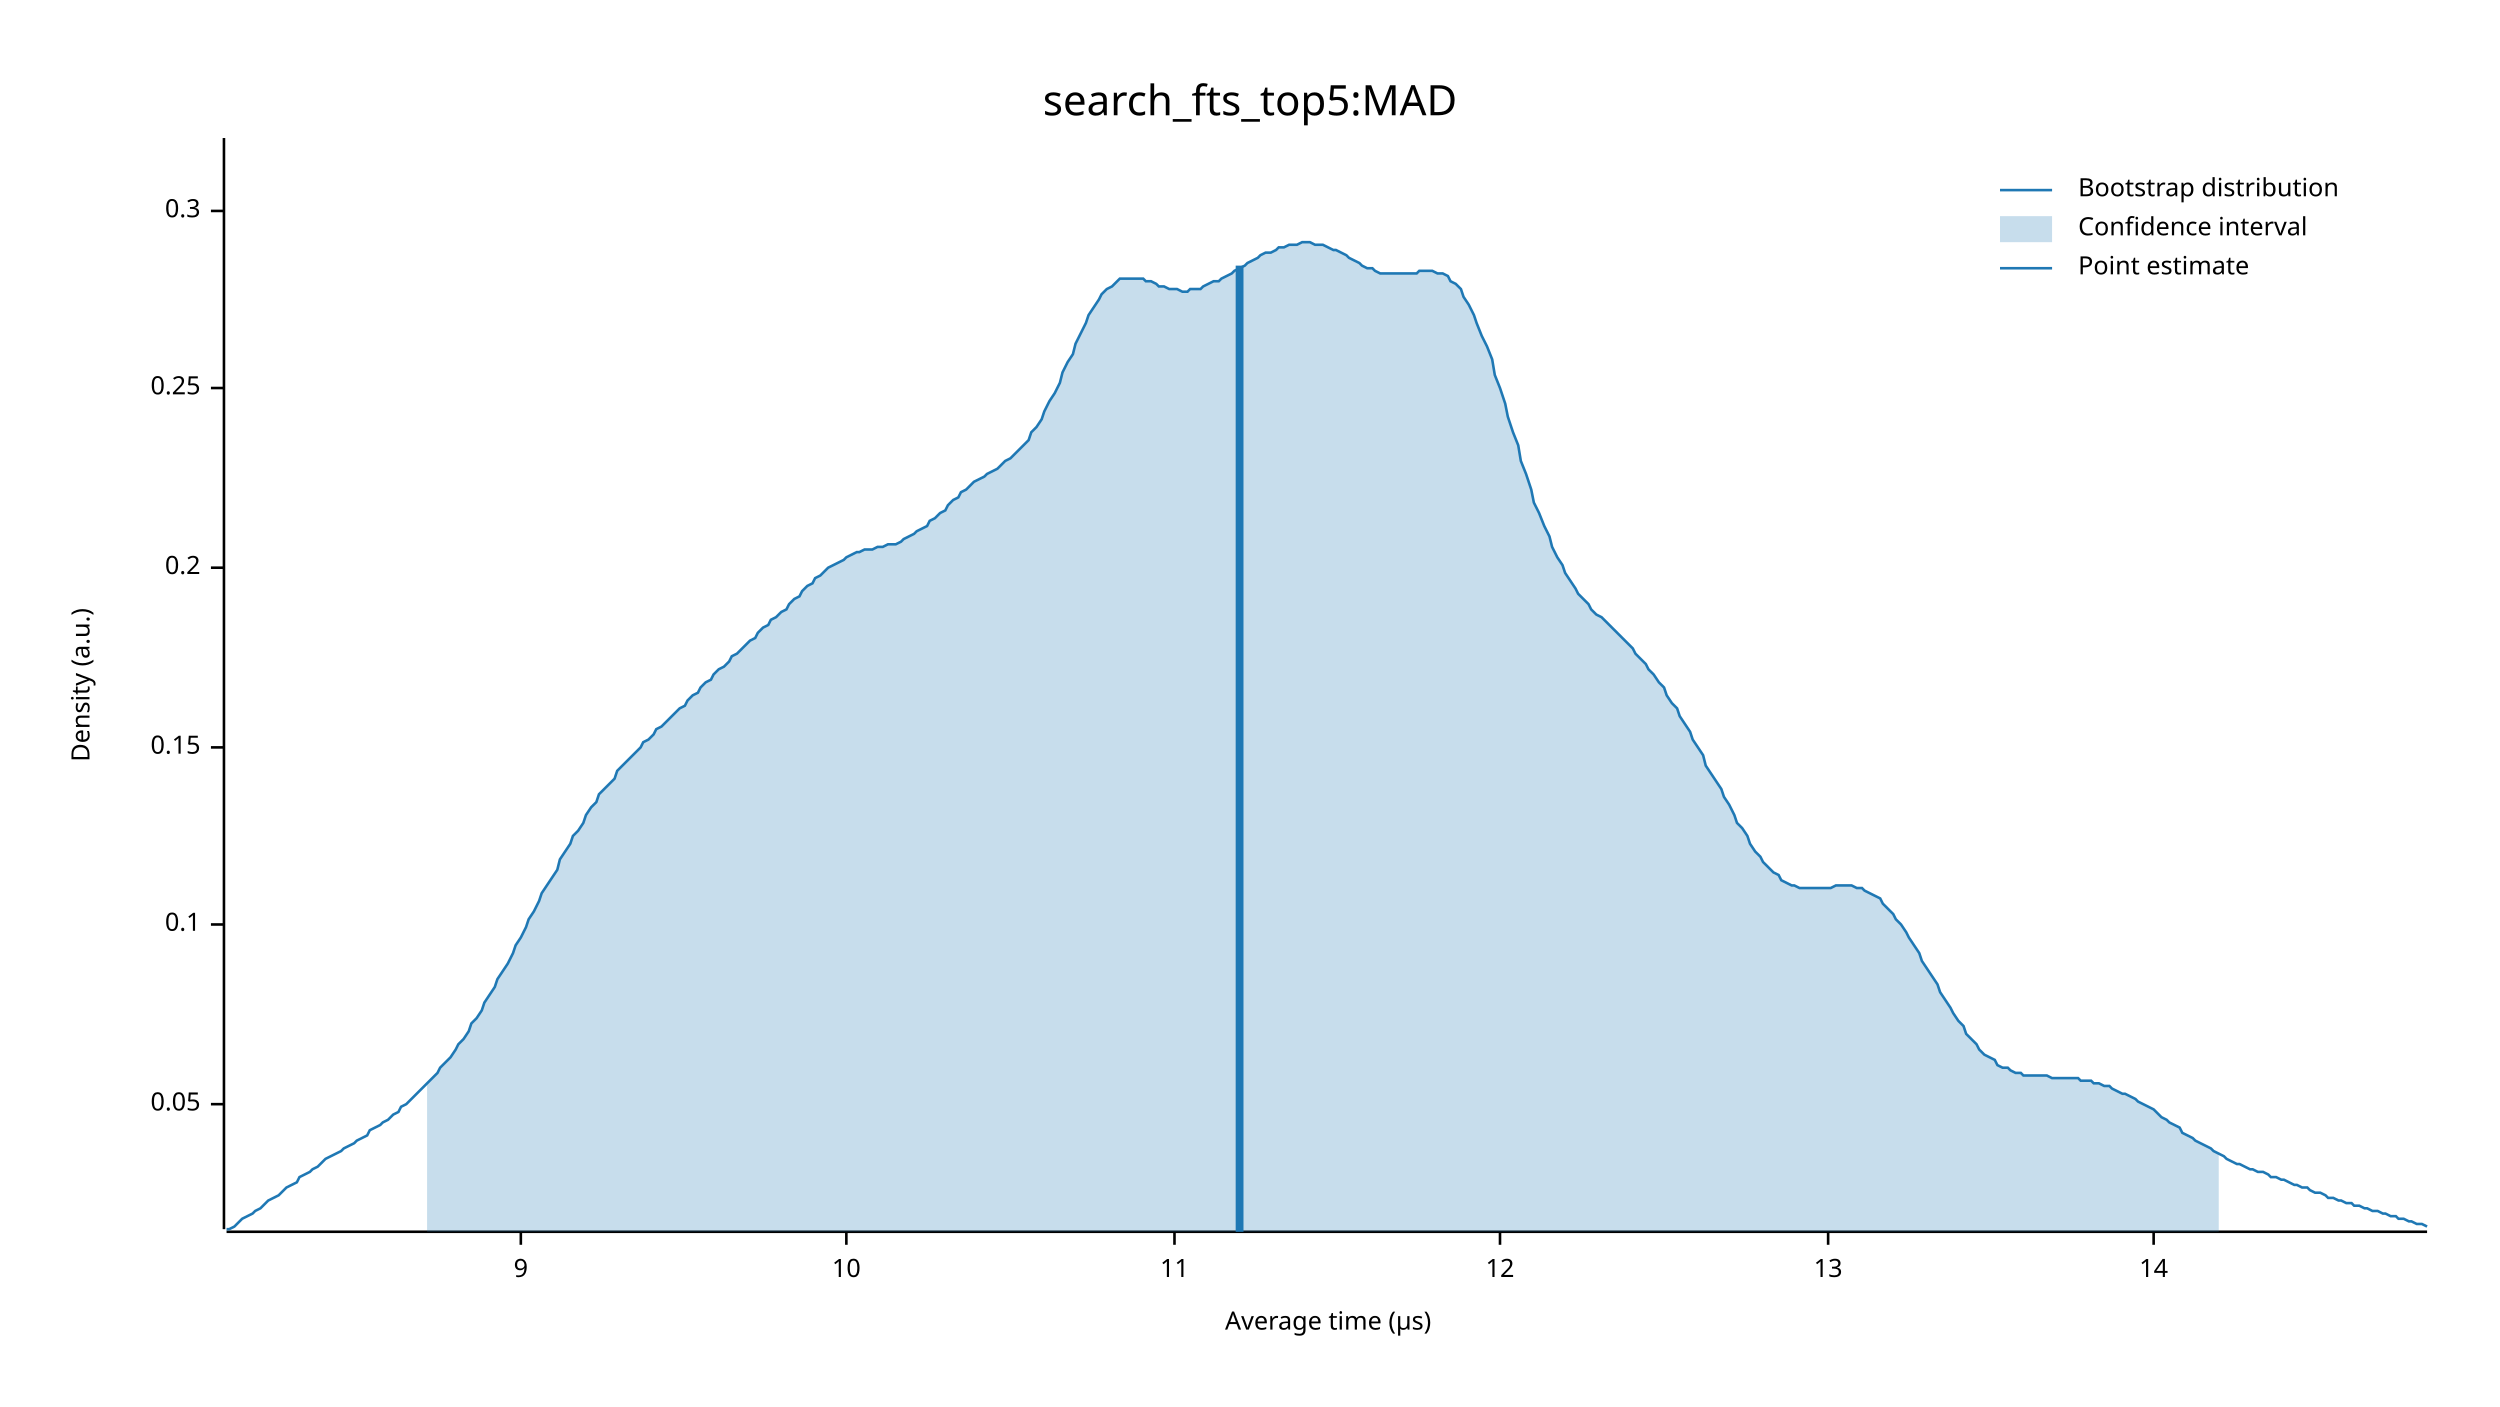
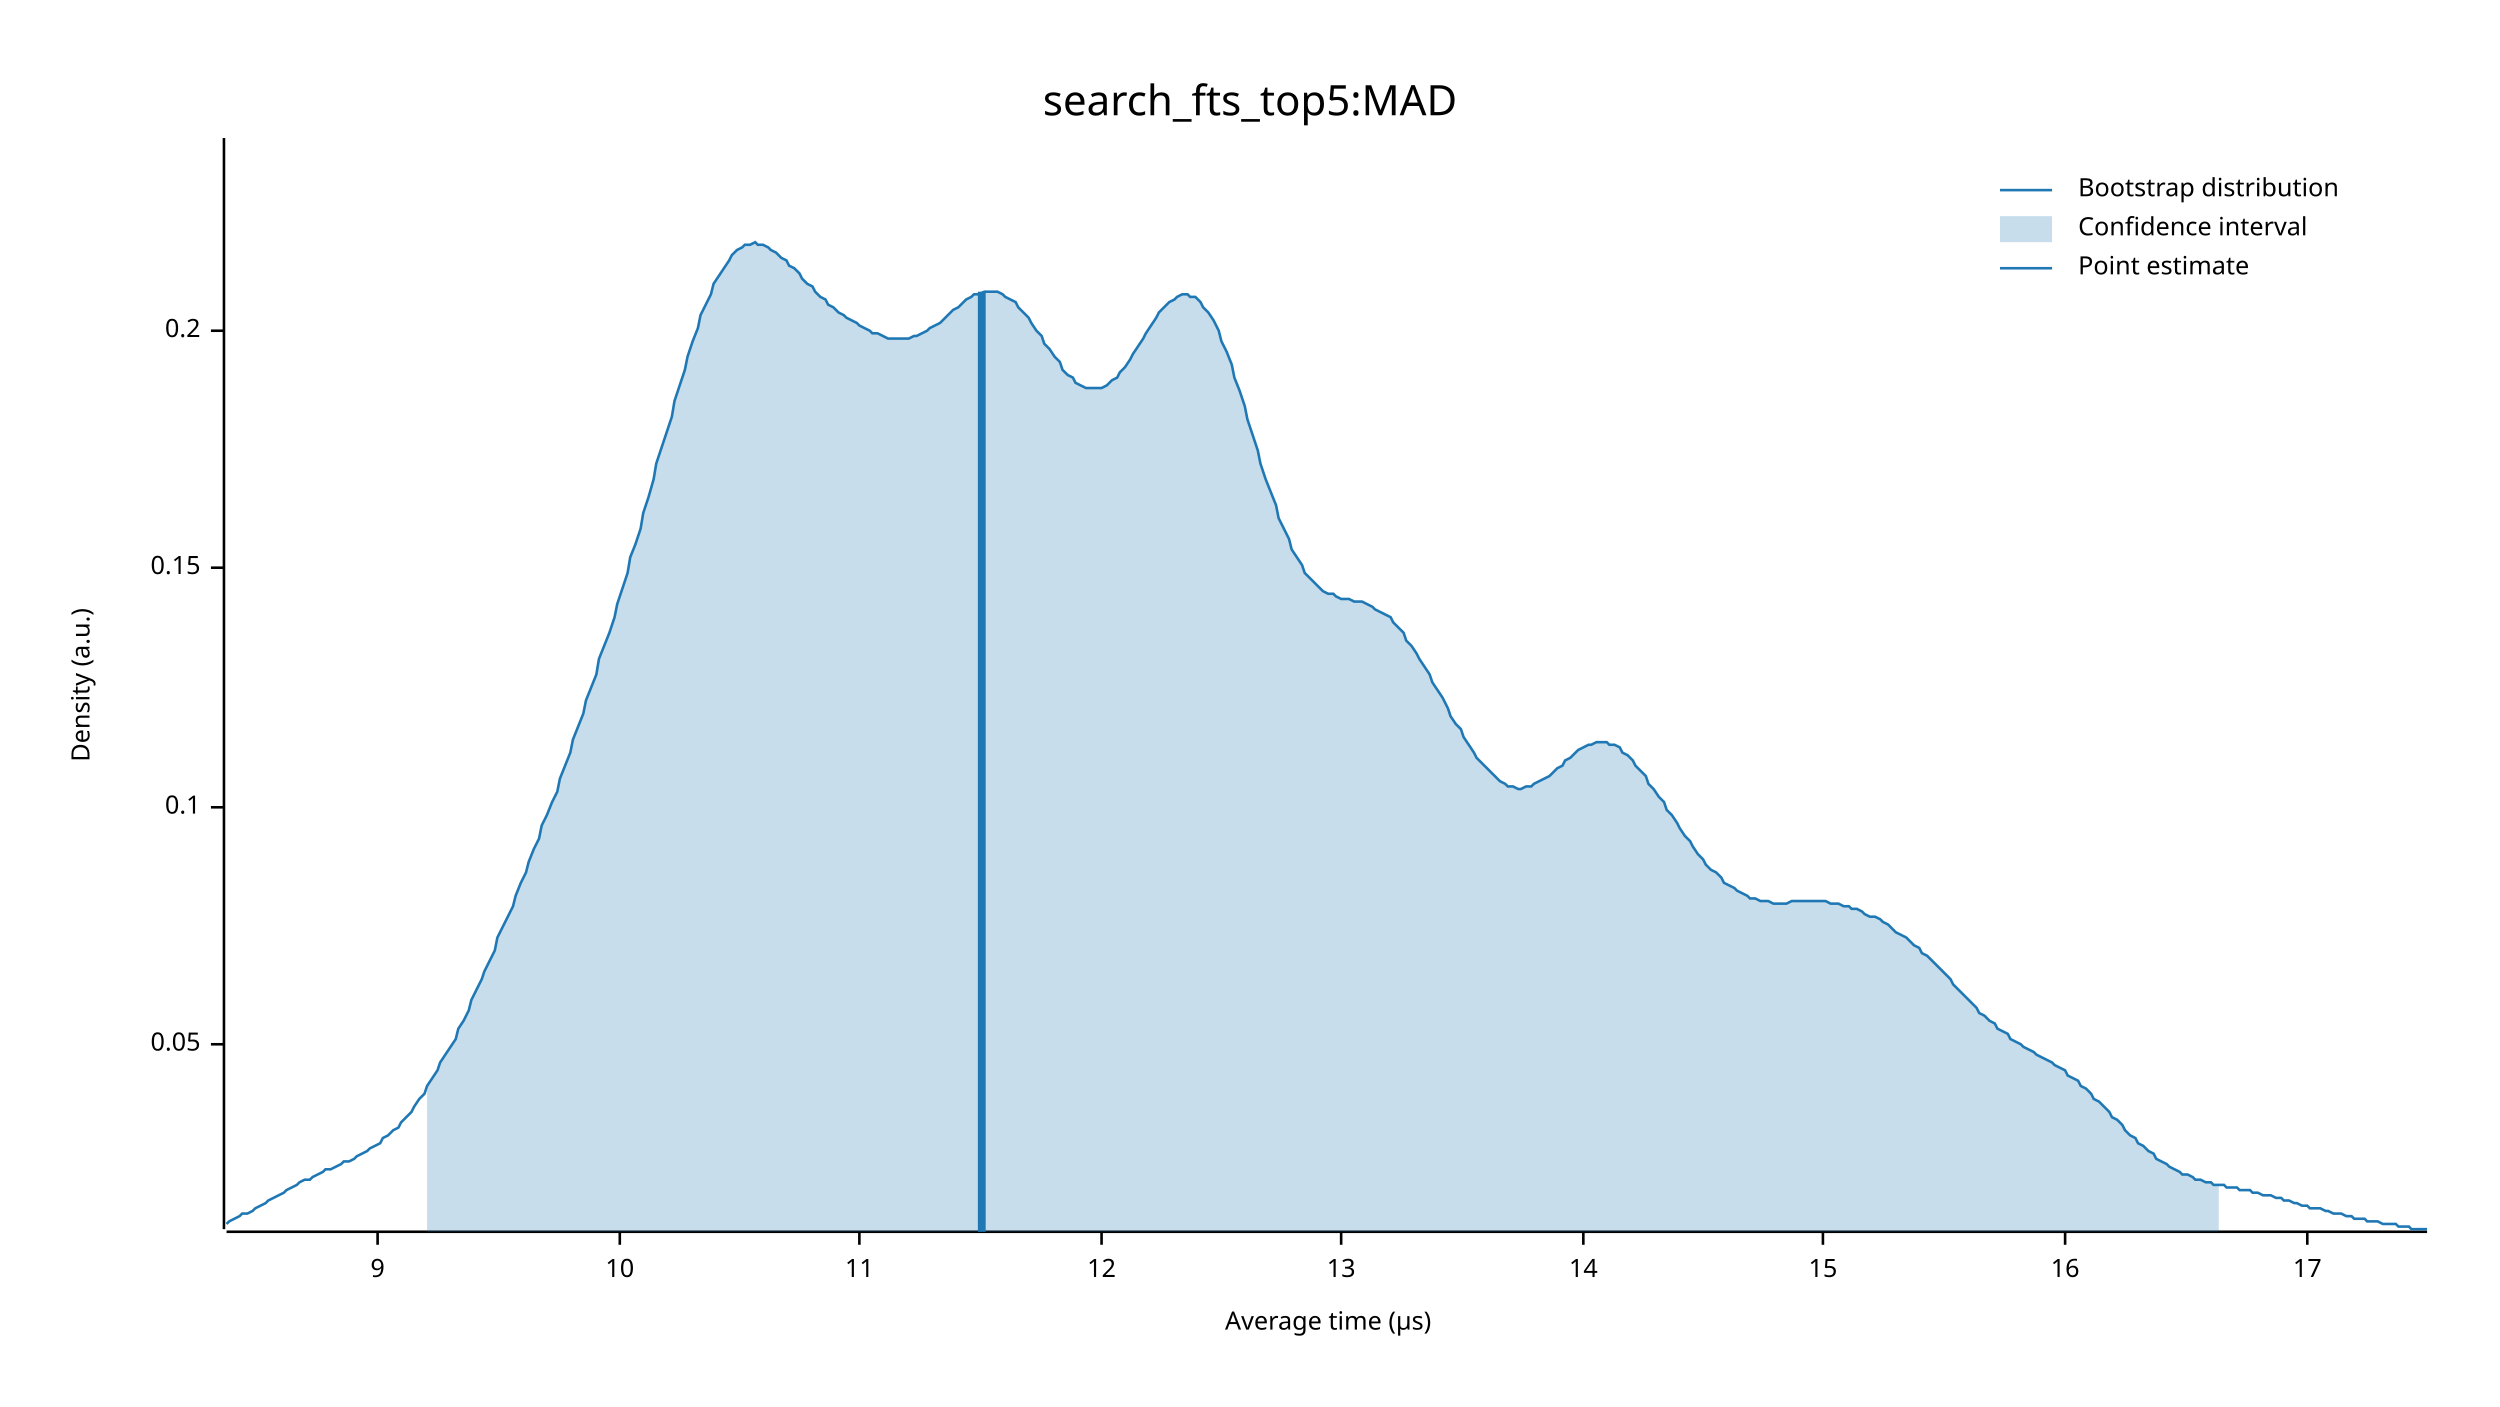
<svg xmlns="http://www.w3.org/2000/svg" width="960" height="540" viewBox="0 0 960 540">
  <text x="480" y="32" dy="0.76em" text-anchor="middle" font-family="sans-serif" font-size="16.129" opacity="1" fill="#000000">
search_fts_top5:MAD
</text>
  <text x="27" y="263" dy="0.76em" text-anchor="middle" font-family="sans-serif" font-size="9.677" opacity="1" fill="#000000" transform="rotate(270, 27, 263)">
Density (a.u.)
</text>
  <text x="510" y="513" dy="-0.5ex" text-anchor="middle" font-family="sans-serif" font-size="9.677" opacity="1" fill="#000000">
Average time (µs)
</text>
  <polyline fill="none" opacity="1" stroke="#000000" stroke-width="1" points="86,53 86,472 " />
-   <text x="77" y="424" dy="0.5ex" text-anchor="end" font-family="sans-serif" font-size="9.677" opacity="1" fill="#000000">
+   <text x="77" y="401" dy="0.5ex" text-anchor="end" font-family="sans-serif" font-size="9.677" opacity="1" fill="#000000">
0.05
</text>
-   <polyline fill="none" opacity="1" stroke="#000000" stroke-width="1" points="81,424 86,424 " />
-   <text x="77" y="355" dy="0.5ex" text-anchor="end" font-family="sans-serif" font-size="9.677" opacity="1" fill="#000000">
+   <polyline fill="none" opacity="1" stroke="#000000" stroke-width="1" points="81,401 86,401 " />
+   <text x="77" y="310" dy="0.5ex" text-anchor="end" font-family="sans-serif" font-size="9.677" opacity="1" fill="#000000">
0.1
</text>
-   <polyline fill="none" opacity="1" stroke="#000000" stroke-width="1" points="81,355 86,355 " />
-   <text x="77" y="287" dy="0.5ex" text-anchor="end" font-family="sans-serif" font-size="9.677" opacity="1" fill="#000000">
+   <polyline fill="none" opacity="1" stroke="#000000" stroke-width="1" points="81,310 86,310 " />
+   <text x="77" y="218" dy="0.5ex" text-anchor="end" font-family="sans-serif" font-size="9.677" opacity="1" fill="#000000">
0.15
</text>
-   <polyline fill="none" opacity="1" stroke="#000000" stroke-width="1" points="81,287 86,287 " />
-   <text x="77" y="218" dy="0.5ex" text-anchor="end" font-family="sans-serif" font-size="9.677" opacity="1" fill="#000000">
+   <polyline fill="none" opacity="1" stroke="#000000" stroke-width="1" points="81,218 86,218 " />
+   <text x="77" y="127" dy="0.5ex" text-anchor="end" font-family="sans-serif" font-size="9.677" opacity="1" fill="#000000">
0.2
</text>
-   <polyline fill="none" opacity="1" stroke="#000000" stroke-width="1" points="81,218 86,218 " />
-   <text x="77" y="149" dy="0.5ex" text-anchor="end" font-family="sans-serif" font-size="9.677" opacity="1" fill="#000000">
- 0.25
- </text>
-   <polyline fill="none" opacity="1" stroke="#000000" stroke-width="1" points="81,149 86,149 " />
-   <text x="77" y="81" dy="0.5ex" text-anchor="end" font-family="sans-serif" font-size="9.677" opacity="1" fill="#000000">
- 0.3
- </text>
-   <polyline fill="none" opacity="1" stroke="#000000" stroke-width="1" points="81,81 86,81 " />
+   <polyline fill="none" opacity="1" stroke="#000000" stroke-width="1" points="81,127 86,127 " />
  <polyline fill="none" opacity="1" stroke="#000000" stroke-width="1" points="87,473 932,473 " />
-   <text x="200" y="483" dy="0.76em" text-anchor="middle" font-family="sans-serif" font-size="9.677" opacity="1" fill="#000000">
+   <text x="145" y="483" dy="0.76em" text-anchor="middle" font-family="sans-serif" font-size="9.677" opacity="1" fill="#000000">
9
</text>
-   <polyline fill="none" opacity="1" stroke="#000000" stroke-width="1" points="200,473 200,478 " />
-   <text x="325" y="483" dy="0.76em" text-anchor="middle" font-family="sans-serif" font-size="9.677" opacity="1" fill="#000000">
+   <polyline fill="none" opacity="1" stroke="#000000" stroke-width="1" points="145,473 145,478 " />
+   <text x="238" y="483" dy="0.76em" text-anchor="middle" font-family="sans-serif" font-size="9.677" opacity="1" fill="#000000">
10
</text>
-   <polyline fill="none" opacity="1" stroke="#000000" stroke-width="1" points="325,473 325,478 " />
-   <text x="451" y="483" dy="0.76em" text-anchor="middle" font-family="sans-serif" font-size="9.677" opacity="1" fill="#000000">
+   <polyline fill="none" opacity="1" stroke="#000000" stroke-width="1" points="238,473 238,478 " />
+   <text x="330" y="483" dy="0.76em" text-anchor="middle" font-family="sans-serif" font-size="9.677" opacity="1" fill="#000000">
11
</text>
-   <polyline fill="none" opacity="1" stroke="#000000" stroke-width="1" points="451,473 451,478 " />
-   <text x="576" y="483" dy="0.76em" text-anchor="middle" font-family="sans-serif" font-size="9.677" opacity="1" fill="#000000">
+   <polyline fill="none" opacity="1" stroke="#000000" stroke-width="1" points="330,473 330,478 " />
+   <text x="423" y="483" dy="0.76em" text-anchor="middle" font-family="sans-serif" font-size="9.677" opacity="1" fill="#000000">
12
</text>
-   <polyline fill="none" opacity="1" stroke="#000000" stroke-width="1" points="576,473 576,478 " />
-   <text x="702" y="483" dy="0.76em" text-anchor="middle" font-family="sans-serif" font-size="9.677" opacity="1" fill="#000000">
+   <polyline fill="none" opacity="1" stroke="#000000" stroke-width="1" points="423,473 423,478 " />
+   <text x="515" y="483" dy="0.76em" text-anchor="middle" font-family="sans-serif" font-size="9.677" opacity="1" fill="#000000">
13
</text>
-   <polyline fill="none" opacity="1" stroke="#000000" stroke-width="1" points="702,473 702,478 " />
-   <text x="827" y="483" dy="0.76em" text-anchor="middle" font-family="sans-serif" font-size="9.677" opacity="1" fill="#000000">
+   <polyline fill="none" opacity="1" stroke="#000000" stroke-width="1" points="515,473 515,478 " />
+   <text x="608" y="483" dy="0.76em" text-anchor="middle" font-family="sans-serif" font-size="9.677" opacity="1" fill="#000000">
14
</text>
-   <polyline fill="none" opacity="1" stroke="#000000" stroke-width="1" points="827,473 827,478 " />
-   <polyline fill="none" opacity="1" stroke="#1F78B4" stroke-width="1" points="87,472 88,472 90,471 92,469 93,468 95,467 97,466 98,465 100,464 102,462 103,461 105,460 107,459 109,457 110,456 112,455 114,454 115,452 117,451 119,450 120,449 122,448 124,446 125,445 127,444 129,443 131,442 132,441 134,440 136,439 137,438 139,437 141,436 142,434 144,433 146,432 147,431 149,430 151,428 153,427 154,425 156,424 158,422 159,421 161,419 163,417 164,416 166,414 168,412 169,410 171,408 173,406 175,403 176,401 178,399 180,396 181,393 183,391 185,388 186,385 188,382 190,379 191,376 193,373 195,370 197,366 198,363 200,360 202,356 203,353 205,350 207,346 208,343 210,340 212,337 214,334 215,330 217,327 219,324 220,321 222,319 224,316 225,313 227,310 229,308 230,305 232,303 234,301 236,299 237,296 239,294 241,292 242,291 244,289 246,287 247,285 249,284 251,282 252,280 254,279 256,277 258,275 259,274 261,272 263,271 264,269 266,267 268,266 269,264 271,262 273,261 274,259 276,257 278,256 280,254 281,252 283,251 285,249 286,248 288,246 290,245 291,243 293,241 295,240 296,238 298,237 300,235 302,234 303,232 305,230 307,229 308,227 310,225 312,224 313,222 315,221 317,219 318,218 320,217 322,216 324,215 325,214 327,213 329,212 330,212 332,211 334,211 335,211 337,210 339,210 341,209 342,209 344,209 346,208 347,207 349,206 351,205 352,204 354,203 356,202 357,200 359,199 361,197 363,196 364,194 366,192 368,191 369,189 371,188 373,186 374,185 376,184 378,183 379,182 381,181 383,180 385,178 386,177 388,176 390,174 391,173 393,171 395,169 396,166 398,164 400,161 401,158 403,154 405,151 407,147 408,143 410,139 412,136 413,132 415,128 417,124 418,121 420,118 422,115 423,113 425,111 427,110 429,108 430,107 432,107 434,107 435,107 437,107 439,107 440,108 442,108 444,109 445,110 447,110 449,111 451,111 452,111 454,112 456,112 457,111 459,111 461,111 462,110 464,109 466,108 468,108 469,107 471,106 473,105 474,104 476,103 478,102 479,101 481,100 483,99 484,98 486,97 488,97 490,96 491,95 493,95 495,94 496,94 498,94 500,93 501,93 503,93 505,94 506,94 508,94 510,95 512,96 513,96 515,97 517,98 518,99 520,100 522,101 523,102 525,103 527,103 528,104 530,105 532,105 534,105 535,105 537,105 539,105 540,105 542,105 544,105 545,104 547,104 549,104 550,104 552,105 554,105 556,106 557,108 559,109 561,111 562,114 564,117 566,121 567,124 569,129 571,133 573,138 574,144 576,149 578,155 579,160 581,166 583,171 584,177 586,182 588,188 589,193 591,197 593,202 595,206 596,210 598,214 600,217 601,220 603,223 605,226 606,228 608,230 610,232 611,234 613,236 615,237 617,239 618,240 620,242 622,244 623,245 625,247 627,249 628,251 630,253 632,255 633,257 635,259 637,262 639,264 640,267 642,270 644,272 645,275 647,278 649,281 650,284 652,287 654,290 655,294 657,297 659,300 661,303 662,306 664,309 666,313 667,316 669,318 671,321 672,324 674,327 676,329 677,331 679,333 681,335 683,336 684,338 686,339 688,340 689,340 691,341 693,341 694,341 696,341 698,341 700,341 701,341 703,341 705,340 706,340 708,340 710,340 711,340 713,341 715,341 716,342 718,343 720,344 722,345 723,347 725,349 727,351 728,353 730,355 732,358 733,360 735,363 737,366 738,369 740,372 742,375 744,378 745,381 747,384 749,387 750,389 752,392 754,394 755,397 757,399 759,401 760,403 762,405 764,406 766,407 767,409 769,410 771,410 772,411 774,412 776,412 777,413 779,413 781,413 782,413 784,413 786,413 788,414 789,414 791,414 793,414 794,414 796,414 798,414 799,415 801,415 803,415 804,416 806,416 808,417 810,417 811,418 813,419 815,420 816,420 818,421 820,422 821,423 823,424 825,425 827,426 828,427 830,429 832,430 833,431 835,432 837,433 838,435 840,436 842,437 843,438 845,439 847,440 849,441 850,442 852,443 854,444 855,445 857,446 859,447 860,447 862,448 864,449 865,449 867,450 869,450 871,451 872,452 874,452 876,453 877,453 879,454 881,455 882,455 884,456 886,456 887,457 889,458 891,458 893,459 894,460 896,460 898,461 899,461 901,462 903,462 904,463 906,463 908,464 909,464 911,465 913,465 915,466 916,466 918,467 920,467 921,468 923,468 925,469 926,469 928,470 930,470 932,471 " />
-   <polygon opacity="0.25" fill="#1F78B4" points="164,416 166,414 168,412 169,410 171,408 173,406 175,403 176,401 178,399 180,396 181,393 183,391 185,388 186,385 188,382 190,379 191,376 193,373 195,370 197,366 198,363 200,360 202,356 203,353 205,350 207,346 208,343 210,340 212,337 214,334 215,330 217,327 219,324 220,321 222,319 224,316 225,313 227,310 229,308 230,305 232,303 234,301 236,299 237,296 239,294 241,292 242,291 244,289 246,287 247,285 249,284 251,282 252,280 254,279 256,277 258,275 259,274 261,272 263,271 264,269 266,267 268,266 269,264 271,262 273,261 274,259 276,257 278,256 280,254 281,252 283,251 285,249 286,248 288,246 290,245 291,243 293,241 295,240 296,238 298,237 300,235 302,234 303,232 305,230 307,229 308,227 310,225 312,224 313,222 315,221 317,219 318,218 320,217 322,216 324,215 325,214 327,213 329,212 330,212 332,211 334,211 335,211 337,210 339,210 341,209 342,209 344,209 346,208 347,207 349,206 351,205 352,204 354,203 356,202 357,200 359,199 361,197 363,196 364,194 366,192 368,191 369,189 371,188 373,186 374,185 376,184 378,183 379,182 381,181 383,180 385,178 386,177 388,176 390,174 391,173 393,171 395,169 396,166 398,164 400,161 401,158 403,154 405,151 407,147 408,143 410,139 412,136 413,132 415,128 417,124 418,121 420,118 422,115 423,113 425,111 427,110 429,108 430,107 432,107 434,107 435,107 437,107 439,107 440,108 442,108 444,109 445,110 447,110 449,111 451,111 452,111 454,112 456,112 457,111 459,111 461,111 462,110 464,109 466,108 468,108 469,107 471,106 473,105 474,104 476,103 478,102 479,101 481,100 483,99 484,98 486,97 488,97 490,96 491,95 493,95 495,94 496,94 498,94 500,93 501,93 503,93 505,94 506,94 508,94 510,95 512,96 513,96 515,97 517,98 518,99 520,100 522,101 523,102 525,103 527,103 528,104 530,105 532,105 534,105 535,105 537,105 539,105 540,105 542,105 544,105 545,104 547,104 549,104 550,104 552,105 554,105 556,106 557,108 559,109 561,111 562,114 564,117 566,121 567,124 569,129 571,133 573,138 574,144 576,149 578,155 579,160 581,166 583,171 584,177 586,182 588,188 589,193 591,197 593,202 595,206 596,210 598,214 600,217 601,220 603,223 605,226 606,228 608,230 610,232 611,234 613,236 615,237 617,239 618,240 620,242 622,244 623,245 625,247 627,249 628,251 630,253 632,255 633,257 635,259 637,262 639,264 640,267 642,270 644,272 645,275 647,278 649,281 650,284 652,287 654,290 655,294 657,297 659,300 661,303 662,306 664,309 666,313 667,316 669,318 671,321 672,324 674,327 676,329 677,331 679,333 681,335 683,336 684,338 686,339 688,340 689,340 691,341 693,341 694,341 696,341 698,341 700,341 701,341 703,341 705,340 706,340 708,340 710,340 711,340 713,341 715,341 716,342 718,343 720,344 722,345 723,347 725,349 727,351 728,353 730,355 732,358 733,360 735,363 737,366 738,369 740,372 742,375 744,378 745,381 747,384 749,387 750,389 752,392 754,394 755,397 757,399 759,401 760,403 762,405 764,406 766,407 767,409 769,410 771,410 772,411 774,412 776,412 777,413 779,413 781,413 782,413 784,413 786,413 788,414 789,414 791,414 793,414 794,414 796,414 798,414 799,415 801,415 803,415 804,416 806,416 808,417 810,417 811,418 813,419 815,420 816,420 818,421 820,422 821,423 823,424 825,425 827,426 828,427 830,429 832,430 833,431 835,432 837,433 838,435 840,436 842,437 843,438 845,439 847,440 849,441 850,442 852,443 852,473 164,473 " />
-   <polyline fill="none" opacity="1" stroke="#1F78B4" stroke-width="3" points="476,473 476,102 " />
+   <polyline fill="none" opacity="1" stroke="#000000" stroke-width="1" points="608,473 608,478 " />
+   <text x="700" y="483" dy="0.76em" text-anchor="middle" font-family="sans-serif" font-size="9.677" opacity="1" fill="#000000">
+ 15
+ </text>
+   <polyline fill="none" opacity="1" stroke="#000000" stroke-width="1" points="700,473 700,478 " />
+   <text x="793" y="483" dy="0.76em" text-anchor="middle" font-family="sans-serif" font-size="9.677" opacity="1" fill="#000000">
+ 16
+ </text>
+   <polyline fill="none" opacity="1" stroke="#000000" stroke-width="1" points="793,473 793,478 " />
+   <text x="886" y="483" dy="0.76em" text-anchor="middle" font-family="sans-serif" font-size="9.677" opacity="1" fill="#000000">
+ 17
+ </text>
+   <polyline fill="none" opacity="1" stroke="#000000" stroke-width="1" points="886,473 886,478 " />
+   <polyline fill="none" opacity="1" stroke="#1F78B4" stroke-width="1" points="87,470 88,469 90,468 92,467 93,466 95,466 97,465 98,464 100,463 102,462 103,461 105,460 107,459 109,458 110,457 112,456 114,455 115,454 117,453 119,453 120,452 122,451 124,450 125,449 127,449 129,448 131,447 132,446 134,446 136,445 137,444 139,443 141,442 142,441 144,440 146,439 147,437 149,436 151,434 153,433 154,431 156,429 158,427 159,425 161,422 163,420 164,417 166,414 168,411 169,408 171,405 173,402 175,399 176,395 178,392 180,388 181,384 183,380 185,376 186,373 188,369 190,365 191,360 193,356 195,352 197,348 198,344 200,339 202,335 203,331 205,326 207,322 208,317 210,313 212,308 214,304 215,299 217,294 219,289 220,284 222,279 224,274 225,269 227,264 229,259 230,253 232,248 234,243 236,237 237,232 239,226 241,220 242,214 244,209 246,203 247,197 249,191 251,184 252,178 254,172 256,166 258,160 259,154 261,148 263,142 264,137 266,131 268,126 269,121 271,117 273,113 274,109 276,106 278,103 280,100 281,98 283,96 285,95 286,94 288,94 290,93 291,94 293,94 295,95 296,96 298,97 300,99 302,100 303,102 305,103 307,105 308,107 310,109 312,110 313,112 315,114 317,115 318,117 320,118 322,120 324,121 325,122 327,123 329,124 330,125 332,126 334,127 335,128 337,128 339,129 341,130 342,130 344,130 346,130 347,130 349,130 351,129 352,129 354,128 356,127 357,126 359,125 361,124 363,122 364,121 366,119 368,118 369,117 371,115 373,114 374,113 376,113 378,112 379,112 381,112 383,112 385,113 386,114 388,115 390,116 391,118 393,120 395,122 396,124 398,127 400,129 401,132 403,134 405,137 407,139 408,142 410,144 412,145 413,147 415,148 417,149 418,149 420,149 422,149 423,149 425,148 427,146 429,145 430,143 432,141 434,138 435,136 437,133 439,130 440,128 442,125 444,122 445,120 447,118 449,116 451,115 452,114 454,113 456,113 457,114 459,114 461,116 462,118 464,120 466,123 468,127 469,131 471,135 473,140 474,145 476,150 478,156 479,161 481,167 483,173 484,178 486,184 488,189 490,194 491,199 493,203 495,207 496,211 498,214 500,217 501,220 503,222 505,224 506,225 508,227 510,228 512,228 513,229 515,230 517,230 518,230 520,231 522,231 523,231 525,232 527,233 528,234 530,235 532,236 534,237 535,239 537,241 539,243 540,246 542,248 544,251 545,253 547,256 549,259 550,262 552,265 554,268 556,272 557,275 559,278 561,280 562,283 564,286 566,289 567,291 569,293 571,295 573,297 574,298 576,300 578,301 579,302 581,302 583,303 584,303 586,302 588,302 589,301 591,300 593,299 595,298 596,297 598,295 600,294 601,292 603,291 605,289 606,288 608,287 610,286 611,286 613,285 615,285 617,285 618,286 620,286 622,287 623,289 625,290 627,292 628,294 630,296 632,298 633,301 635,303 637,306 639,308 640,311 642,313 644,316 645,318 647,321 649,323 650,325 652,328 654,330 655,332 657,334 659,335 661,337 662,339 664,340 666,341 667,342 669,343 671,344 672,345 674,345 676,346 677,346 679,346 681,347 683,347 684,347 686,347 688,346 689,346 691,346 693,346 694,346 696,346 698,346 700,346 701,346 703,347 705,347 706,347 708,348 710,348 711,349 713,349 715,350 716,351 718,352 720,352 722,353 723,354 725,355 727,357 728,358 730,359 732,360 733,361 735,363 737,364 738,366 740,367 742,369 744,371 745,372 747,374 749,376 750,378 752,380 754,382 755,383 757,385 759,387 760,389 762,390 764,392 766,393 767,395 769,396 771,397 772,399 774,400 776,401 777,402 779,403 781,404 782,405 784,406 786,407 788,408 789,409 791,410 793,411 794,413 796,414 798,415 799,417 801,418 803,420 804,422 806,423 808,425 810,427 811,429 813,430 815,432 816,434 818,436 820,437 821,439 823,440 825,442 827,443 828,445 830,446 832,447 833,448 835,449 837,450 838,451 840,451 842,452 843,453 845,453 847,454 849,454 850,455 852,455 854,455 855,456 857,456 859,456 860,457 862,457 864,457 865,458 867,458 869,459 871,459 872,459 874,460 876,460 877,461 879,461 881,462 882,462 884,463 886,463 887,464 889,464 891,464 893,465 894,465 896,466 898,466 899,466 901,467 903,467 904,468 906,468 908,468 909,469 911,469 913,469 915,470 916,470 918,470 920,470 921,471 923,471 925,471 926,472 928,472 930,472 932,472 " />
+   <polygon opacity="0.25" fill="#1F78B4" points="164,417 166,414 168,411 169,408 171,405 173,402 175,399 176,395 178,392 180,388 181,384 183,380 185,376 186,373 188,369 190,365 191,360 193,356 195,352 197,348 198,344 200,339 202,335 203,331 205,326 207,322 208,317 210,313 212,308 214,304 215,299 217,294 219,289 220,284 222,279 224,274 225,269 227,264 229,259 230,253 232,248 234,243 236,237 237,232 239,226 241,220 242,214 244,209 246,203 247,197 249,191 251,184 252,178 254,172 256,166 258,160 259,154 261,148 263,142 264,137 266,131 268,126 269,121 271,117 273,113 274,109 276,106 278,103 280,100 281,98 283,96 285,95 286,94 288,94 290,93 291,94 293,94 295,95 296,96 298,97 300,99 302,100 303,102 305,103 307,105 308,107 310,109 312,110 313,112 315,114 317,115 318,117 320,118 322,120 324,121 325,122 327,123 329,124 330,125 332,126 334,127 335,128 337,128 339,129 341,130 342,130 344,130 346,130 347,130 349,130 351,129 352,129 354,128 356,127 357,126 359,125 361,124 363,122 364,121 366,119 368,118 369,117 371,115 373,114 374,113 376,113 378,112 379,112 381,112 383,112 385,113 386,114 388,115 390,116 391,118 393,120 395,122 396,124 398,127 400,129 401,132 403,134 405,137 407,139 408,142 410,144 412,145 413,147 415,148 417,149 418,149 420,149 422,149 423,149 425,148 427,146 429,145 430,143 432,141 434,138 435,136 437,133 439,130 440,128 442,125 444,122 445,120 447,118 449,116 451,115 452,114 454,113 456,113 457,114 459,114 461,116 462,118 464,120 466,123 468,127 469,131 471,135 473,140 474,145 476,150 478,156 479,161 481,167 483,173 484,178 486,184 488,189 490,194 491,199 493,203 495,207 496,211 498,214 500,217 501,220 503,222 505,224 506,225 508,227 510,228 512,228 513,229 515,230 517,230 518,230 520,231 522,231 523,231 525,232 527,233 528,234 530,235 532,236 534,237 535,239 537,241 539,243 540,246 542,248 544,251 545,253 547,256 549,259 550,262 552,265 554,268 556,272 557,275 559,278 561,280 562,283 564,286 566,289 567,291 569,293 571,295 573,297 574,298 576,300 578,301 579,302 581,302 583,303 584,303 586,302 588,302 589,301 591,300 593,299 595,298 596,297 598,295 600,294 601,292 603,291 605,289 606,288 608,287 610,286 611,286 613,285 615,285 617,285 618,286 620,286 622,287 623,289 625,290 627,292 628,294 630,296 632,298 633,301 635,303 637,306 639,308 640,311 642,313 644,316 645,318 647,321 649,323 650,325 652,328 654,330 655,332 657,334 659,335 661,337 662,339 664,340 666,341 667,342 669,343 671,344 672,345 674,345 676,346 677,346 679,346 681,347 683,347 684,347 686,347 688,346 689,346 691,346 693,346 694,346 696,346 698,346 700,346 701,346 703,347 705,347 706,347 708,348 710,348 711,349 713,349 715,350 716,351 718,352 720,352 722,353 723,354 725,355 727,357 728,358 730,359 732,360 733,361 735,363 737,364 738,366 740,367 742,369 744,371 745,372 747,374 749,376 750,378 752,380 754,382 755,383 757,385 759,387 760,389 762,390 764,392 766,393 767,395 769,396 771,397 772,399 774,400 776,401 777,402 779,403 781,404 782,405 784,406 786,407 788,408 789,409 791,410 793,411 794,413 796,414 798,415 799,417 801,418 803,420 804,422 806,423 808,425 810,427 811,429 813,430 815,432 816,434 818,436 820,437 821,439 823,440 825,442 827,443 828,445 830,446 832,447 833,448 835,449 837,450 838,451 840,451 842,452 843,453 845,453 847,454 849,454 850,455 852,455 852,473 164,473 " />
+   <polyline fill="none" opacity="1" stroke="#1F78B4" stroke-width="3" points="377,473 377,112 " />
  <text x="798" y="68" dy="0.76em" text-anchor="start" font-family="sans-serif" font-size="9.677" opacity="1" fill="#000000">
Bootstrap distribution
</text>
  <text x="798" y="83" dy="0.76em" text-anchor="start" font-family="sans-serif" font-size="9.677" opacity="1" fill="#000000">
Confidence interval
</text>
  <text x="798" y="98" dy="0.76em" text-anchor="start" font-family="sans-serif" font-size="9.677" opacity="1" fill="#000000">
Point estimate
</text>
  <polyline fill="none" opacity="1" stroke="#1F78B4" stroke-width="1" points="768,73 788,73 " />
  <rect x="768" y="83" width="20" height="10" opacity="0.25" fill="#1F78B4" stroke="none" />
  <polyline fill="none" opacity="1" stroke="#1F78B4" stroke-width="1" points="768,103 788,103 " />
</svg>
